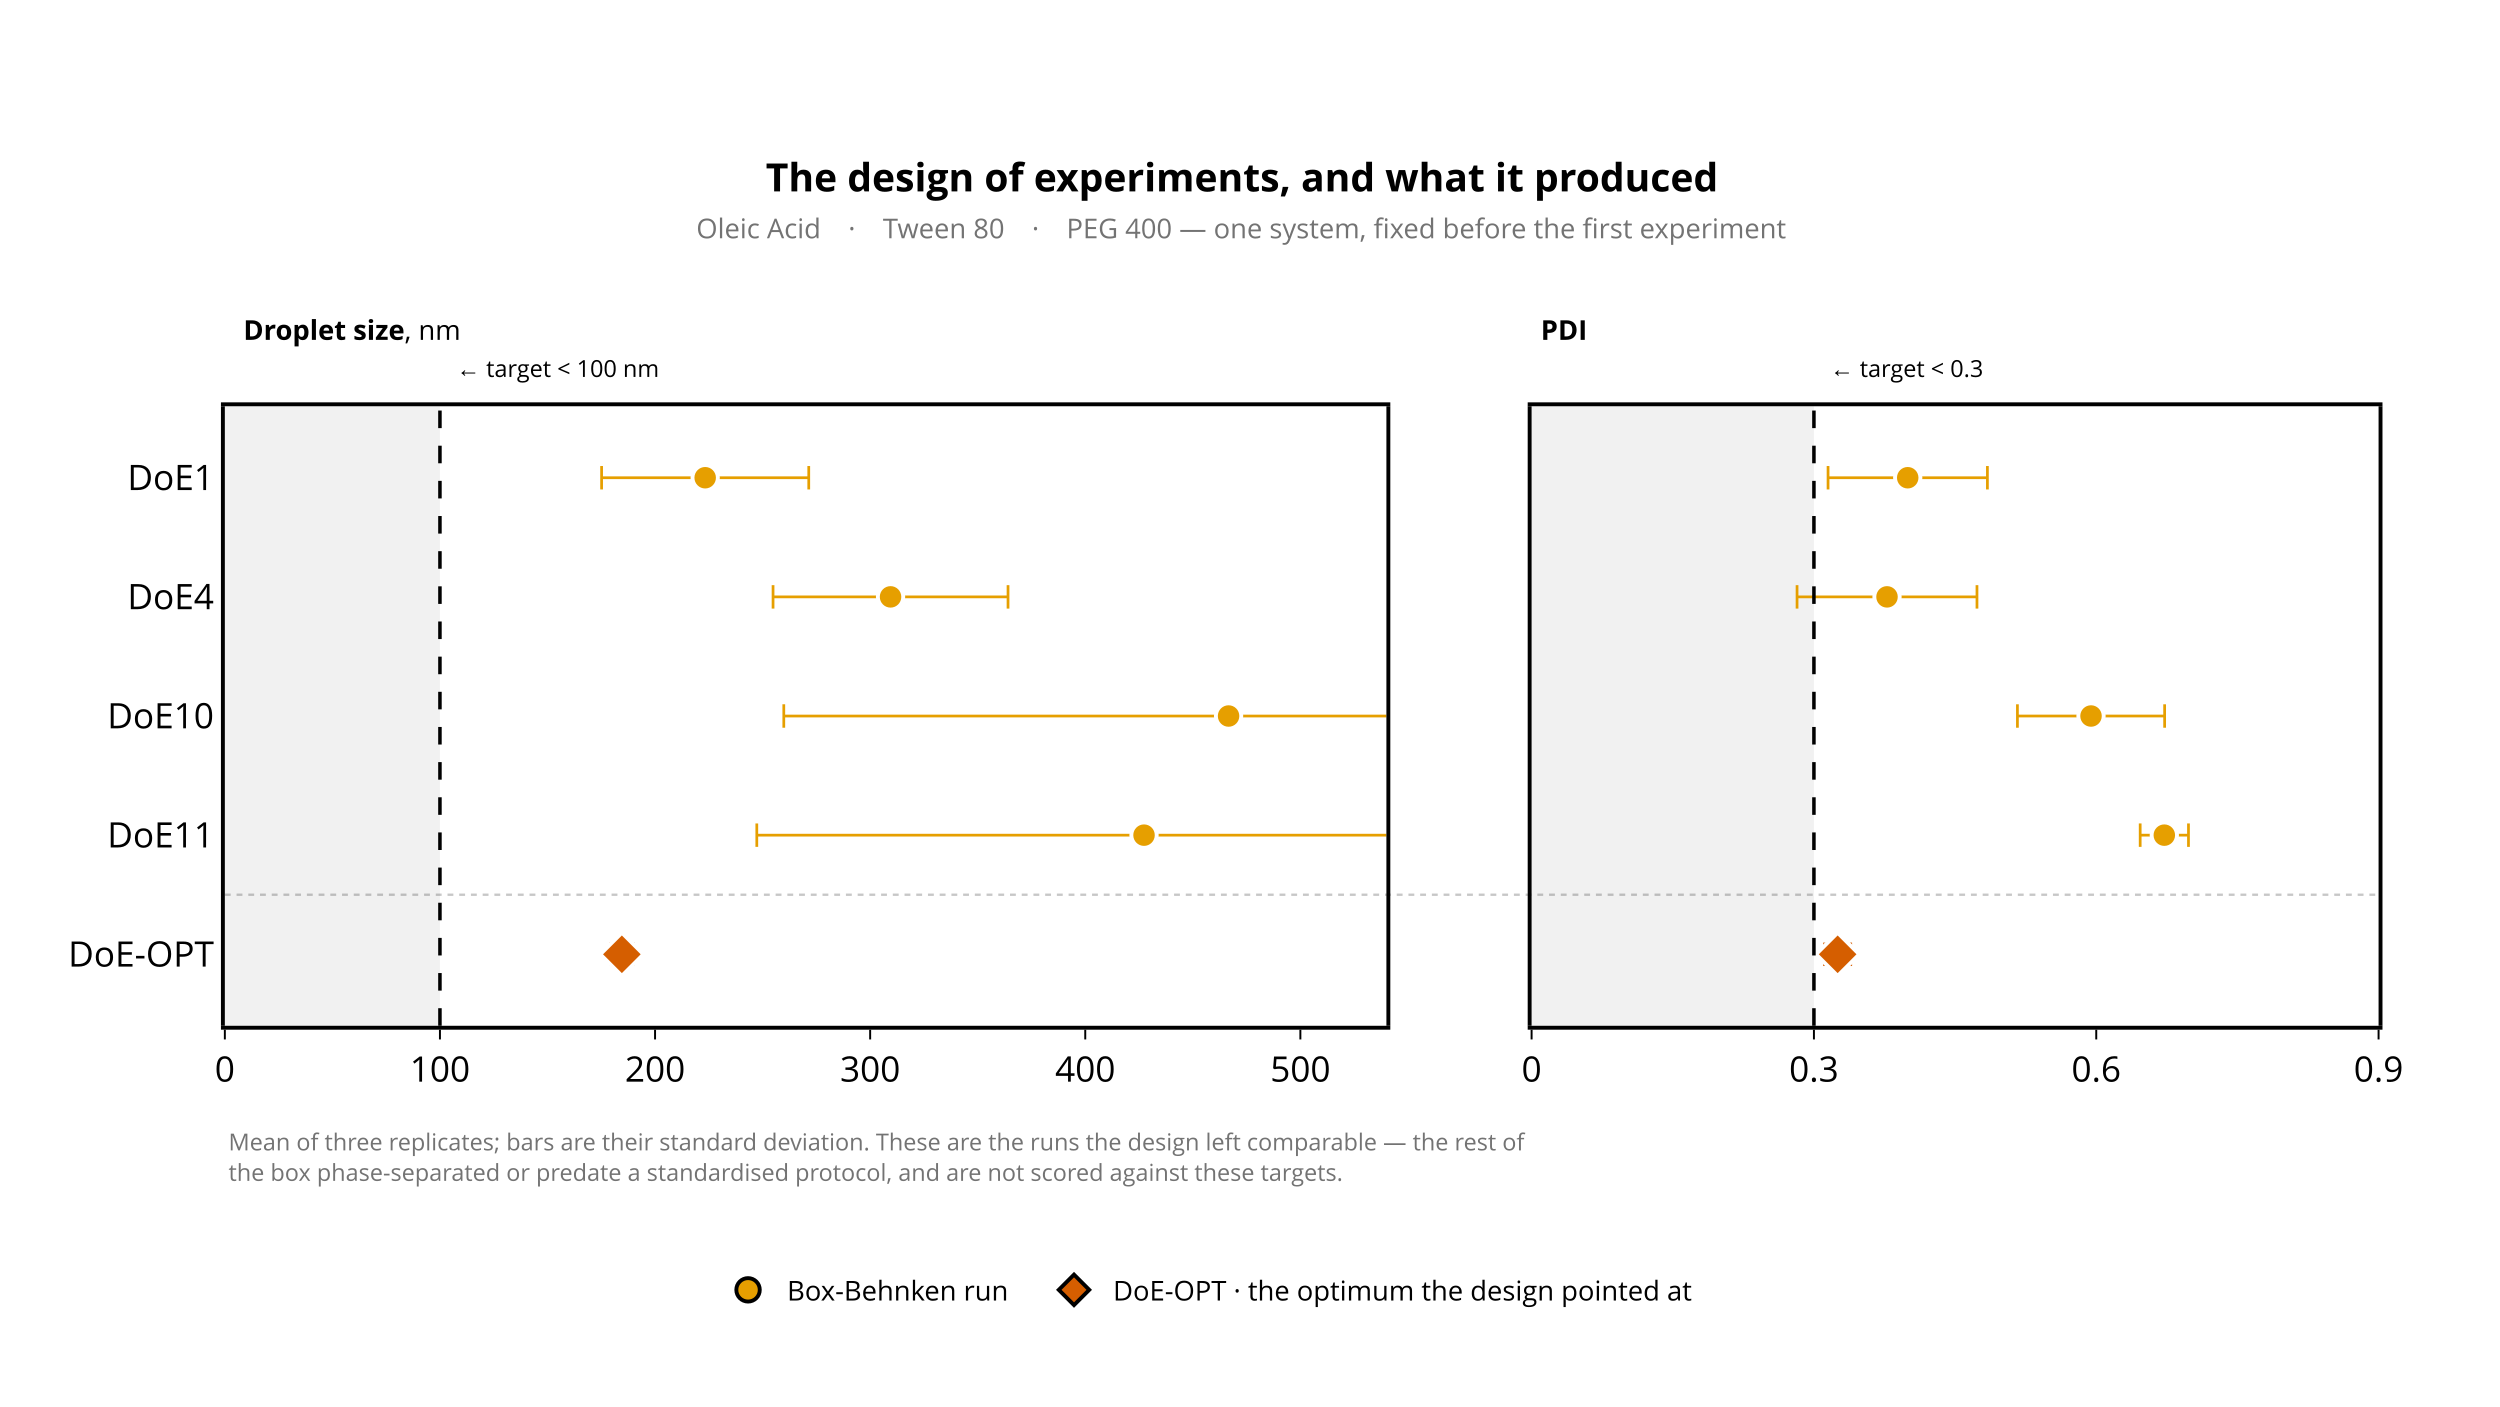
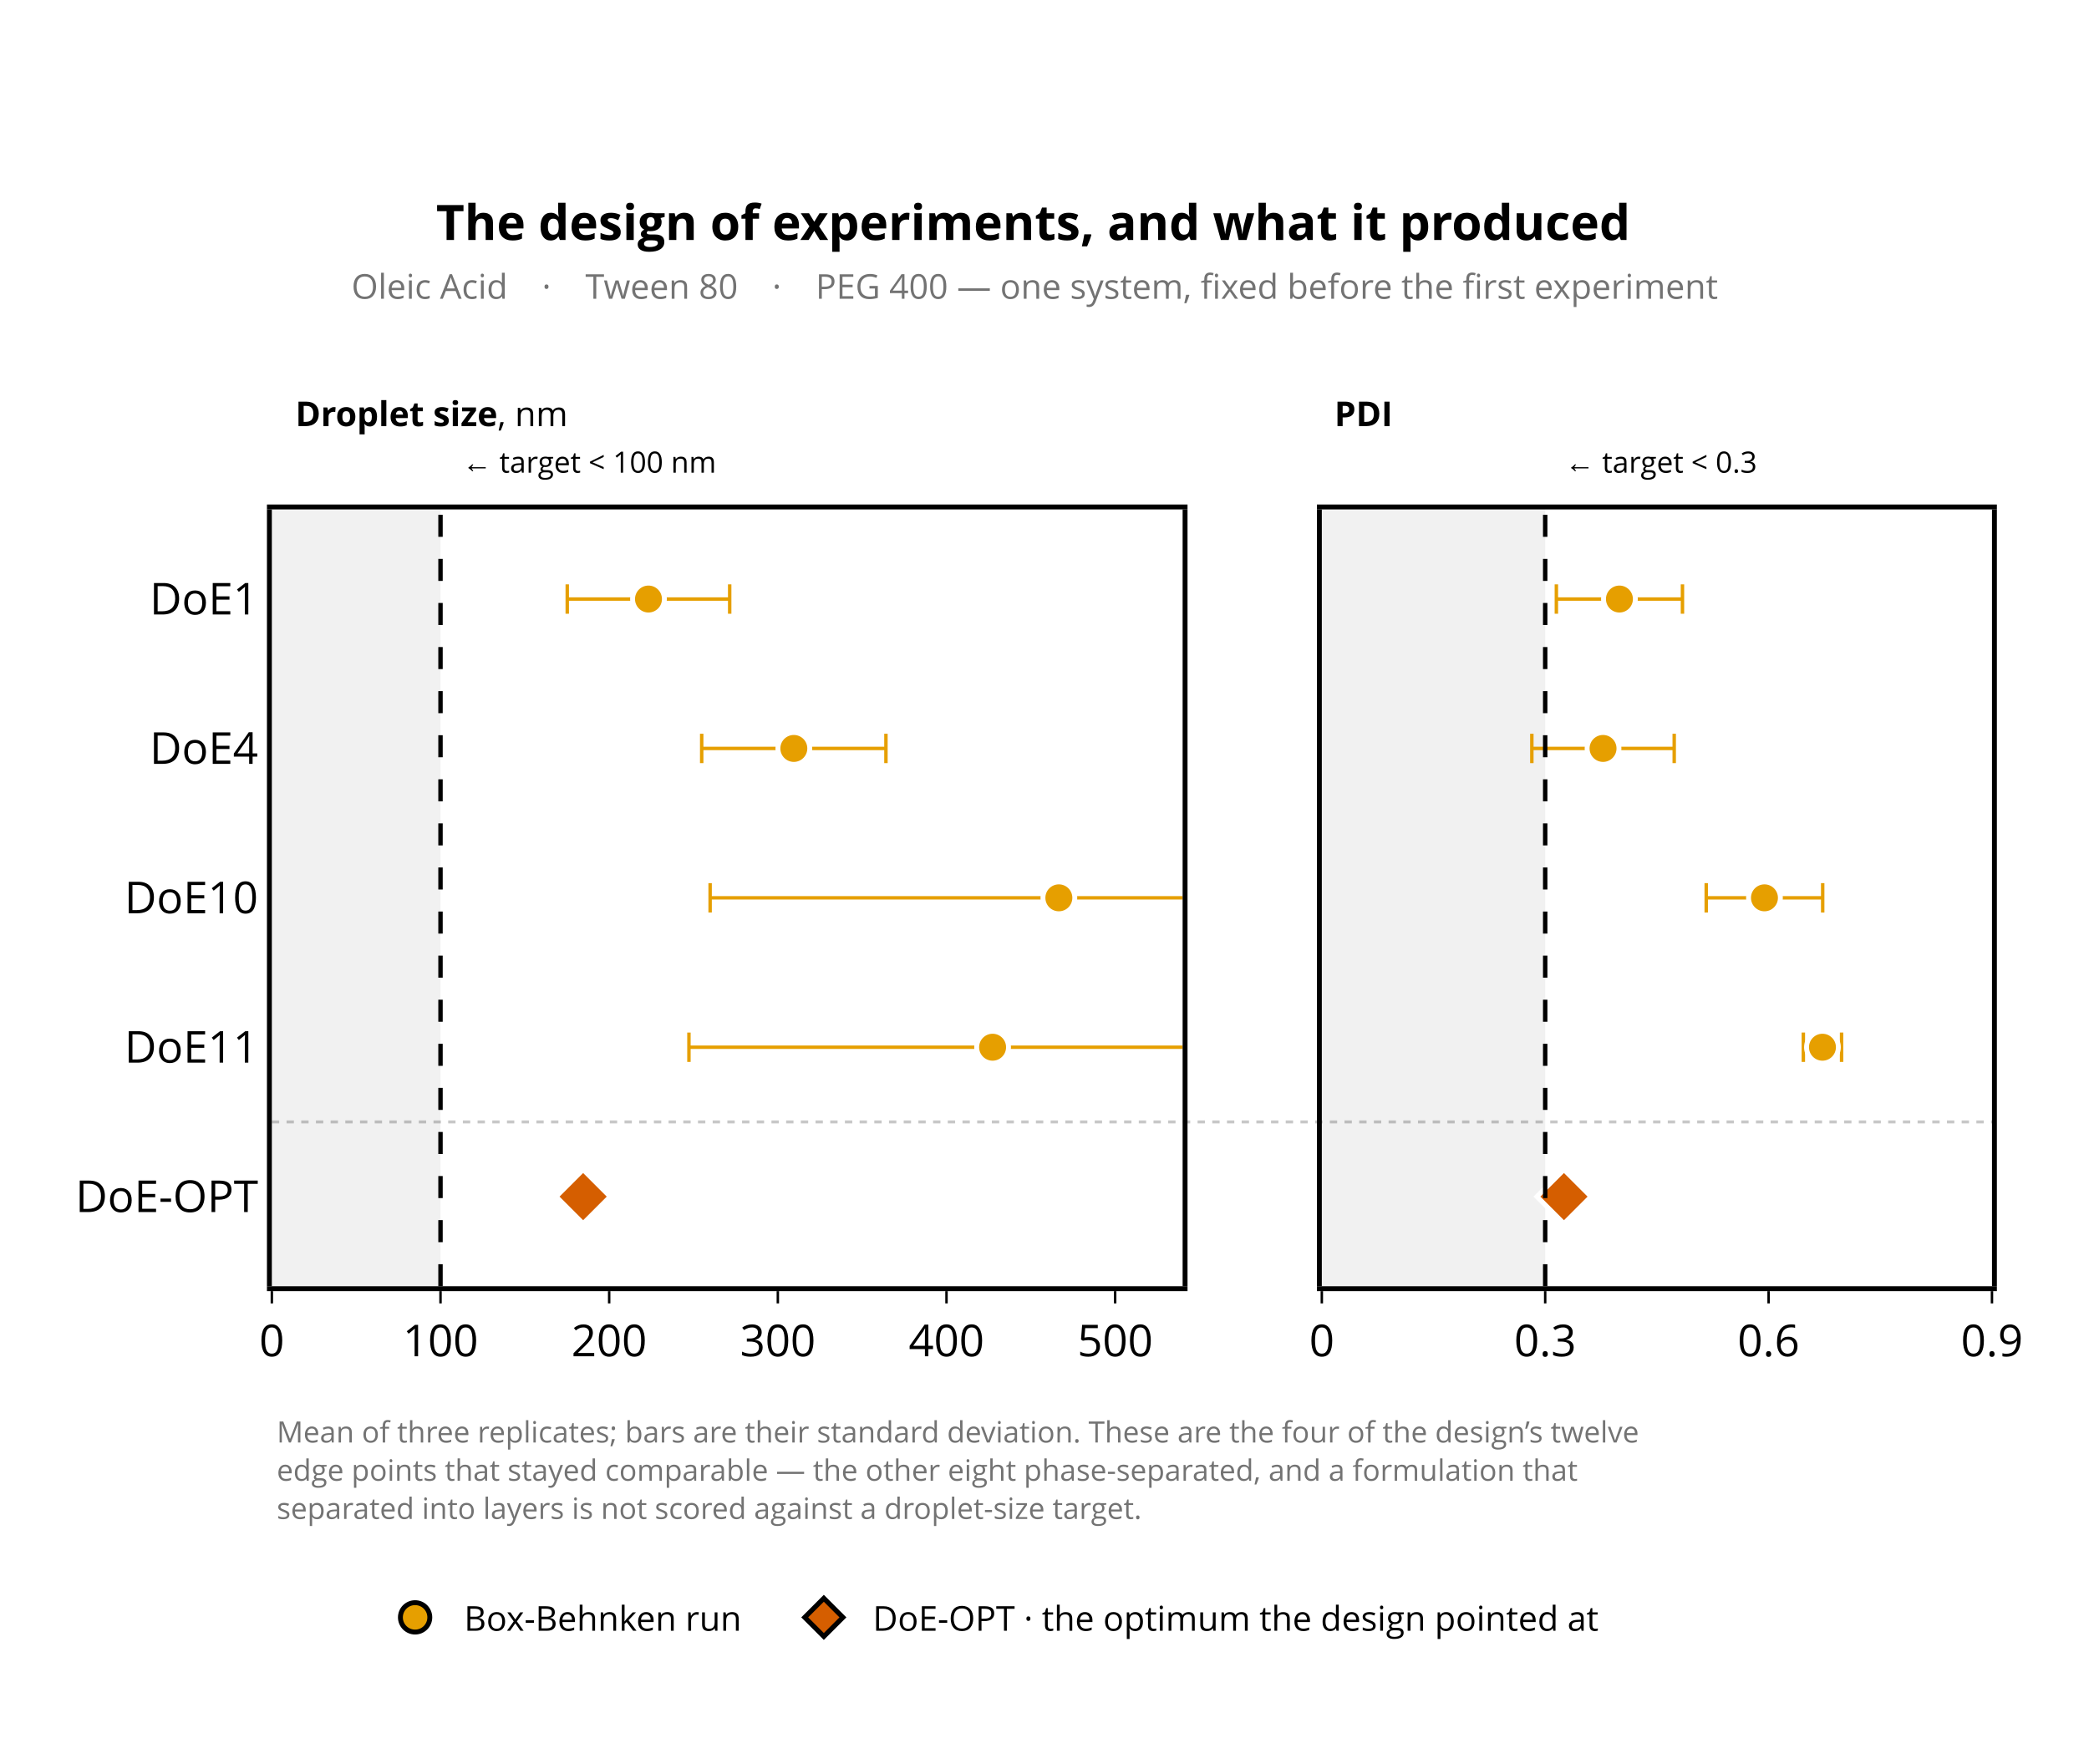
- <svg xmlns="http://www.w3.org/2000/svg" class="main-svg" width="1280" height="720" style="" viewBox="0 0 1280 720">
-   <rect x="0" y="0" width="1280" height="720" style="fill: rgb(255, 255, 255); fill-opacity: 1;" />
-   <defs id="defs-70c7d0">
+ <svg xmlns="http://www.w3.org/2000/svg" class="main-svg" width="853" height="720" style="" viewBox="0 0 853 720">
+   <rect x="0" y="0" width="853" height="720" style="fill: rgb(255, 255, 255); fill-opacity: 1;" />
+   <defs id="defs-b12cb1">
    <g class="clips">
-       <clipPath id="clip70c7d0xyplot" class="plotclip">
-         <rect width="594.72" height="317.2" />
-       </clipPath>
-       <clipPath id="clip70c7d0x2y2plot" class="plotclip">
-         <rect width="433.65" height="317.2" />
-       </clipPath>
-       <clipPath class="axesclip" id="clip70c7d0x">
-         <rect x="115.12" y="0" width="594.72" height="720" />
-       </clipPath>
-       <clipPath class="axesclip" id="clip70c7d0y">
-         <rect x="0" y="208" width="1280" height="317.2" />
-       </clipPath>
-       <clipPath class="axesclip" id="clip70c7d0xy">
-         <rect x="115.12" y="208" width="594.72" height="317.2" />
-       </clipPath>
-       <clipPath class="axesclip" id="clip70c7d0y2">
-         <rect x="0" y="208" width="1280" height="317.2" />
-       </clipPath>
-       <clipPath class="axesclip" id="clip70c7d0xy2">
-         <rect x="115.12" y="208" width="594.72" height="317.2" />
-       </clipPath>
-       <clipPath class="axesclip" id="clip70c7d0x2">
-         <rect x="784.18" y="0" width="433.65" height="720" />
-       </clipPath>
-       <clipPath class="axesclip" id="clip70c7d0x2y">
-         <rect x="784.18" y="208" width="433.65" height="317.2" />
-       </clipPath>
-       <clipPath class="axesclip" id="clip70c7d0x2y2">
-         <rect x="784.18" y="208" width="433.65" height="317.2" />
+       <clipPath id="clipb12cb1xyplot" class="plotclip">
+         <rect width="371.896" height="317.2" />
+       </clipPath>
+       <clipPath id="clipb12cb1x2y2plot" class="plotclip">
+         <rect width="273.644" height="317.2" />
+       </clipPath>
+       <clipPath class="axesclip" id="clipb12cb1x">
+         <rect x="111.004" y="0" width="371.896" height="720" />
+       </clipPath>
+       <clipPath class="axesclip" id="clipb12cb1y">
+         <rect x="0" y="208" width="853" height="317.2" />
+       </clipPath>
+       <clipPath class="axesclip" id="clipb12cb1xy">
+         <rect x="111.004" y="208" width="371.896" height="317.2" />
+       </clipPath>
+       <clipPath class="axesclip" id="clipb12cb1y2">
+         <rect x="0" y="208" width="853" height="317.2" />
+       </clipPath>
+       <clipPath class="axesclip" id="clipb12cb1xy2">
+         <rect x="111.004" y="208" width="371.896" height="317.2" />
+       </clipPath>
+       <clipPath class="axesclip" id="clipb12cb1x2">
+         <rect x="539.74" y="0" width="273.644" height="720" />
+       </clipPath>
+       <clipPath class="axesclip" id="clipb12cb1x2y">
+         <rect x="539.74" y="208" width="273.644" height="317.2" />
+       </clipPath>
+       <clipPath class="axesclip" id="clipb12cb1x2y2">
+         <rect x="539.74" y="208" width="273.644" height="317.2" />
      </clipPath>
    </g>
    <g class="gradients" />
    <g class="patterns" />
  </defs>
  <g class="bglayer" />
  <g class="layer-below">
    <g class="imagelayer" />
    <g class="shapelayer">
-       <g class="shape-group" data-index="0" clip-path="url(#clip70c7d0x)">
-         <path data-index="0" fill-rule="evenodd" d="M115.12,525.2H225.25V208H115.12Z" style="opacity: 1; stroke: rgb(0, 0, 0); stroke-opacity: 0; fill: rgb(0, 0, 0); fill-opacity: 0.055; stroke-width: 0px;" />
-       </g>
-       <g class="shape-group" data-index="2" clip-path="url(#clip70c7d0x2)">
-         <path data-index="2" fill-rule="evenodd" d="M784.18,525.2H928.73V208H784.18Z" style="opacity: 1; stroke: rgb(0, 0, 0); stroke-opacity: 0; fill: rgb(0, 0, 0); fill-opacity: 0.055; stroke-width: 0px;" />
+       <g class="shape-group" data-index="0" clip-path="url(#clipb12cb1x)">
+         <path data-index="0" fill-rule="evenodd" d="M111.004,525.2H179.874V208H111.004Z" style="opacity: 1; stroke: rgb(0, 0, 0); stroke-opacity: 0; fill: rgb(0, 0, 0); fill-opacity: 0.055; stroke-width: 0px;" />
+       </g>
+       <g class="shape-group" data-index="2" clip-path="url(#clipb12cb1x2)">
+         <path data-index="2" fill-rule="evenodd" d="M539.74,525.2H630.95V208H539.74Z" style="opacity: 1; stroke: rgb(0, 0, 0); stroke-opacity: 0; fill: rgb(0, 0, 0); fill-opacity: 0.055; stroke-width: 0px;" />
      </g>
    </g>
  </g>
  <g class="cartesianlayer">
    <g class="subplot xy">
      <g class="layer-subplot">
        <g class="shapelayer" />
        <g class="imagelayer" />
      </g>
      <g class="minor-gridlayer">
        <g class="x" />
        <g class="y" />
      </g>
      <g class="gridlayer">
        <g class="x" />
        <g class="y" />
      </g>
      <g class="zerolinelayer" />
      <g class="layer-between">
        <g class="shapelayer" />
        <g class="imagelayer" />
      </g>
      <path class="xlines-below" />
      <path class="ylines-below" />
      <g class="overlines-below" />
      <g class="xaxislayer-below" />
      <g class="yaxislayer-below" />
      <g class="overaxes-below" />
      <g class="overplot">
-         <g class="xy" transform="translate(115.12,208)" clip-path="url(#clip70c7d0xyplot)">
+         <g class="xy" transform="translate(111.004,208)" clip-path="url(#clipb12cb1xyplot)">
          <g class="scatterlayer mlayer">
-             <g class="trace scatter tracebdc8b7" style="stroke-miterlimit: 2; opacity: 1;">
+             <g class="trace scatter trace53d384" style="stroke-miterlimit: 2; opacity: 1;">
              <g class="fills" />
              <g class="errorbars">
                <g class="errorbar" style="opacity: 1;">
-                   <path class="xerror" d="M298.96,30.6v12m0,-6H192.9m0,-6v12" style="vector-effect: none; stroke-width: 1.4px; stroke: rgb(230, 159, 0); stroke-opacity: 1;" />
-                 </g>
-                 <g class="errorbar" style="opacity: 1;">
-                   <path class="xerror" d="M400.99,91.6v12m0,-6H280.68m0,-6v12" style="vector-effect: none; stroke-width: 1.4px; stroke: rgb(230, 159, 0); stroke-opacity: 1;" />
-                 </g>
-                 <g class="errorbar" style="opacity: 1;">
-                   <path class="xerror" d="M741.63,152.6v12m0,-6H286.18m0,-6v12" style="vector-effect: none; stroke-width: 1.4px; stroke: rgb(230, 159, 0); stroke-opacity: 1;" />
-                 </g>
-                 <g class="errorbar" style="opacity: 1;">
-                   <path class="xerror" d="M668.89,213.6v12m0,-6H272.36m0,-6v12" style="vector-effect: none; stroke-width: 1.4px; stroke: rgb(230, 159, 0); stroke-opacity: 1;" />
+                   <path class="xerror" d="M186.95,30.6v12m0,-6H120.62m0,-6v12" style="vector-effect: none; stroke-width: 1.4px; stroke: rgb(230, 159, 0); stroke-opacity: 1;" />
+                 </g>
+                 <g class="errorbar" style="opacity: 1;">
+                   <path class="xerror" d="M250.75,91.6v12m0,-6H175.52m0,-6v12" style="vector-effect: none; stroke-width: 1.4px; stroke: rgb(230, 159, 0); stroke-opacity: 1;" />
+                 </g>
+                 <g class="errorbar" style="opacity: 1;">
+                   <path class="xerror" d="M463.77,152.6v12m0,-6H178.96m0,-6v12" style="vector-effect: none; stroke-width: 1.4px; stroke: rgb(230, 159, 0); stroke-opacity: 1;" />
+                 </g>
+                 <g class="errorbar" style="opacity: 1;">
+                   <path class="xerror" d="M418.28,213.6v12m0,-6H170.31m0,-6v12" style="vector-effect: none; stroke-width: 1.4px; stroke: rgb(230, 159, 0); stroke-opacity: 1;" />
                </g>
              </g>
              <g class="lines" />
              <g class="points">
-                 <path class="point" transform="translate(245.93,36.6)" d="M6.5,0A6.5,6.5 0 1,1 0,-6.5A6.5,6.5 0 0,1 6.5,0Z" style="opacity: 1; stroke-width: 2px; fill: rgb(230, 159, 0); fill-opacity: 1; stroke: rgb(255, 255, 255); stroke-opacity: 1;" />
-                 <path class="point" transform="translate(340.84,97.6)" d="M6.5,0A6.5,6.5 0 1,1 0,-6.5A6.5,6.5 0 0,1 6.5,0Z" style="opacity: 1; stroke-width: 2px; fill: rgb(230, 159, 0); fill-opacity: 1; stroke: rgb(255, 255, 255); stroke-opacity: 1;" />
-                 <path class="point" transform="translate(513.91,158.6)" d="M6.5,0A6.5,6.5 0 1,1 0,-6.5A6.5,6.5 0 0,1 6.5,0Z" style="opacity: 1; stroke-width: 2px; fill: rgb(230, 159, 0); fill-opacity: 1; stroke: rgb(255, 255, 255); stroke-opacity: 1;" />
-                 <path class="point" transform="translate(470.62,219.6)" d="M6.5,0A6.5,6.5 0 1,1 0,-6.5A6.5,6.5 0 0,1 6.5,0Z" style="opacity: 1; stroke-width: 2px; fill: rgb(230, 159, 0); fill-opacity: 1; stroke: rgb(255, 255, 255); stroke-opacity: 1;" />
-               </g>
-               <g class="text" />
-             </g>
-             <g class="trace scatter traceb7c982" style="stroke-miterlimit: 2; opacity: 1;">
+                 <path class="point" transform="translate(153.79,36.6)" d="M6.5,0A6.5,6.5 0 1,1 0,-6.5A6.5,6.5 0 0,1 6.5,0Z" style="opacity: 1; stroke-width: 2px; fill: rgb(230, 159, 0); fill-opacity: 1; stroke: rgb(255, 255, 255); stroke-opacity: 1;" />
+                 <path class="point" transform="translate(213.14,97.6)" d="M6.5,0A6.5,6.5 0 1,1 0,-6.5A6.5,6.5 0 0,1 6.5,0Z" style="opacity: 1; stroke-width: 2px; fill: rgb(230, 159, 0); fill-opacity: 1; stroke: rgb(255, 255, 255); stroke-opacity: 1;" />
+                 <path class="point" transform="translate(321.36,158.6)" d="M6.5,0A6.5,6.5 0 1,1 0,-6.5A6.5,6.5 0 0,1 6.5,0Z" style="opacity: 1; stroke-width: 2px; fill: rgb(230, 159, 0); fill-opacity: 1; stroke: rgb(255, 255, 255); stroke-opacity: 1;" />
+                 <path class="point" transform="translate(294.3,219.6)" d="M6.5,0A6.5,6.5 0 1,1 0,-6.5A6.5,6.5 0 0,1 6.5,0Z" style="opacity: 1; stroke-width: 2px; fill: rgb(230, 159, 0); fill-opacity: 1; stroke: rgb(255, 255, 255); stroke-opacity: 1;" />
+               </g>
+               <g class="text" />
+             </g>
+             <g class="trace scatter tracee04360" style="stroke-miterlimit: 2; opacity: 1;">
              <g class="fills" />
              <g class="errorbars">
                <g class="errorbar" style="opacity: 1;">
-                   <path class="xerror" d="M209.01,274.6v12m0,-6H197.52m0,-6v12" style="vector-effect: none; stroke-width: 1.4px; stroke: rgb(213, 94, 0); stroke-opacity: 1;" />
+                   <path class="xerror" d="M130.7,274.6v12m0,-6H123.52m0,-6v12" style="vector-effect: none; stroke-width: 1.4px; stroke: rgb(213, 94, 0); stroke-opacity: 1;" />
                </g>
              </g>
              <g class="lines" />
              <g class="points">
-                 <path class="point" transform="translate(203.27,280.6)" d="M11.05,0L0,11.05L-11.05,0L0,-11.05Z" style="opacity: 1; stroke-width: 2px; fill: rgb(213, 94, 0); fill-opacity: 1; stroke: rgb(255, 255, 255); stroke-opacity: 1;" />
-               </g>
-               <g class="text" />
-             </g>
-             <g class="trace scatter trace2347a2" style="stroke-miterlimit: 2; opacity: 1;">
+                 <path class="point" transform="translate(127.11,280.6)" d="M11.05,0L0,11.05L-11.05,0L0,-11.05Z" style="opacity: 1; stroke-width: 2px; fill: rgb(213, 94, 0); fill-opacity: 1; stroke: rgb(255, 255, 255); stroke-opacity: 1;" />
+               </g>
+               <g class="text" />
+             </g>
+             <g class="trace scatter trace65173b" style="stroke-miterlimit: 2; opacity: 1;">
              <g class="fills" />
              <g class="errorbars" />
              <g class="lines" />
              <g class="points" />
              <g class="text" />
            </g>
-             <g class="trace scatter tracec75475" style="stroke-miterlimit: 2; opacity: 1;">
+             <g class="trace scatter traceba1c0c" style="stroke-miterlimit: 2; opacity: 1;">
              <g class="fills" />
              <g class="errorbars" />
              <g class="lines" />
              <g class="points" />
              <g class="text" />
            </g>
          </g>
        </g>
      </g>
      <g class="zerolinelayer-above" />
-       <path class="xlines-above crisp" d="M113.12,526.2H711.84M113.12,207H711.84" style="fill: none; stroke-width: 2px; stroke: rgb(0, 0, 0); stroke-opacity: 1;" />
-       <path class="ylines-above crisp" d="M114.12,208V525.2M710.84,208V525.2" style="fill: none; stroke-width: 2px; stroke: rgb(0, 0, 0); stroke-opacity: 1;" />
+       <path class="xlines-above crisp" d="M109.004,526.2H484.9M109.004,207H484.9" style="fill: none; stroke-width: 2px; stroke: rgb(0, 0, 0); stroke-opacity: 1;" />
+       <path class="ylines-above crisp" d="M110.004,208V525.2M483.9,208V525.2" style="fill: none; stroke-width: 2px; stroke: rgb(0, 0, 0); stroke-opacity: 1;" />
      <g class="overlines-above" />
      <g class="xaxislayer-above">
-         <path class="xtick ticks crisp" d="M0,527.2v5" transform="translate(115.12,0)" style="stroke: rgb(0, 0, 0); stroke-opacity: 1; stroke-width: 1px;" />
-         <path class="xtick ticks crisp" d="M0,527.2v5" transform="translate(225.25,0)" style="stroke: rgb(0, 0, 0); stroke-opacity: 1; stroke-width: 1px;" />
-         <path class="xtick ticks crisp" d="M0,527.2v5" transform="translate(335.39,0)" style="stroke: rgb(0, 0, 0); stroke-opacity: 1; stroke-width: 1px;" />
-         <path class="xtick ticks crisp" d="M0,527.2v5" transform="translate(445.52,0)" style="stroke: rgb(0, 0, 0); stroke-opacity: 1; stroke-width: 1px;" />
-         <path class="xtick ticks crisp" d="M0,527.2v5" transform="translate(555.65,0)" style="stroke: rgb(0, 0, 0); stroke-opacity: 1; stroke-width: 1px;" />
-         <path class="xtick ticks crisp" d="M0,527.2v5" transform="translate(665.79,0)" style="stroke: rgb(0, 0, 0); stroke-opacity: 1; stroke-width: 1px;" />
-         <g class="xtick">
-           <text text-anchor="middle" x="0" y="553.8" transform="translate(115.12,0)" style="font-family: 'Open Sans', verdana, arial, sans-serif; font-size: 18px; fill: rgb(0, 0, 0); fill-opacity: 1; white-space: pre;">0</text>
-         </g>
-         <g class="xtick">
-           <text text-anchor="middle" x="0" y="553.8" style="font-family: 'Open Sans', verdana, arial, sans-serif; font-size: 18px; fill: rgb(0, 0, 0); fill-opacity: 1; white-space: pre;" transform="translate(225.25,0)">100</text>
-         </g>
-         <g class="xtick">
-           <text text-anchor="middle" x="0" y="553.8" style="font-family: 'Open Sans', verdana, arial, sans-serif; font-size: 18px; fill: rgb(0, 0, 0); fill-opacity: 1; white-space: pre;" transform="translate(335.39,0)">200</text>
-         </g>
-         <g class="xtick">
-           <text text-anchor="middle" x="0" y="553.8" style="font-family: 'Open Sans', verdana, arial, sans-serif; font-size: 18px; fill: rgb(0, 0, 0); fill-opacity: 1; white-space: pre;" transform="translate(445.52,0)">300</text>
-         </g>
-         <g class="xtick">
-           <text text-anchor="middle" x="0" y="553.8" style="font-family: 'Open Sans', verdana, arial, sans-serif; font-size: 18px; fill: rgb(0, 0, 0); fill-opacity: 1; white-space: pre;" transform="translate(555.65,0)">400</text>
-         </g>
-         <g class="xtick">
-           <text text-anchor="middle" x="0" y="553.8" style="font-family: 'Open Sans', verdana, arial, sans-serif; font-size: 18px; fill: rgb(0, 0, 0); fill-opacity: 1; white-space: pre;" transform="translate(665.79,0)">500</text>
+         <path class="xtick ticks crisp" d="M0,527.2v5" transform="translate(111.004,0)" style="stroke: rgb(0, 0, 0); stroke-opacity: 1; stroke-width: 1px;" />
+         <path class="xtick ticks crisp" d="M0,527.2v5" transform="translate(179.874,0)" style="stroke: rgb(0, 0, 0); stroke-opacity: 1; stroke-width: 1px;" />
+         <path class="xtick ticks crisp" d="M0,527.2v5" transform="translate(248.744,0)" style="stroke: rgb(0, 0, 0); stroke-opacity: 1; stroke-width: 1px;" />
+         <path class="xtick ticks crisp" d="M0,527.2v5" transform="translate(317.614,0)" style="stroke: rgb(0, 0, 0); stroke-opacity: 1; stroke-width: 1px;" />
+         <path class="xtick ticks crisp" d="M0,527.2v5" transform="translate(386.484,0)" style="stroke: rgb(0, 0, 0); stroke-opacity: 1; stroke-width: 1px;" />
+         <path class="xtick ticks crisp" d="M0,527.2v5" transform="translate(455.354,0)" style="stroke: rgb(0, 0, 0); stroke-opacity: 1; stroke-width: 1px;" />
+         <g class="xtick">
+           <text text-anchor="middle" x="0" y="553.8" transform="translate(111.004,0)" style="font-family: 'Open Sans', verdana, arial, sans-serif; font-size: 18px; fill: rgb(0, 0, 0); fill-opacity: 1; white-space: pre;">0</text>
+         </g>
+         <g class="xtick">
+           <text text-anchor="middle" x="0" y="553.8" style="font-family: 'Open Sans', verdana, arial, sans-serif; font-size: 18px; fill: rgb(0, 0, 0); fill-opacity: 1; white-space: pre;" transform="translate(179.874,0)">100</text>
+         </g>
+         <g class="xtick">
+           <text text-anchor="middle" x="0" y="553.8" style="font-family: 'Open Sans', verdana, arial, sans-serif; font-size: 18px; fill: rgb(0, 0, 0); fill-opacity: 1; white-space: pre;" transform="translate(248.744,0)">200</text>
+         </g>
+         <g class="xtick">
+           <text text-anchor="middle" x="0" y="553.8" style="font-family: 'Open Sans', verdana, arial, sans-serif; font-size: 18px; fill: rgb(0, 0, 0); fill-opacity: 1; white-space: pre;" transform="translate(317.614,0)">300</text>
+         </g>
+         <g class="xtick">
+           <text text-anchor="middle" x="0" y="553.8" style="font-family: 'Open Sans', verdana, arial, sans-serif; font-size: 18px; fill: rgb(0, 0, 0); fill-opacity: 1; white-space: pre;" transform="translate(386.484,0)">400</text>
+         </g>
+         <g class="xtick">
+           <text text-anchor="middle" x="0" y="553.8" style="font-family: 'Open Sans', verdana, arial, sans-serif; font-size: 18px; fill: rgb(0, 0, 0); fill-opacity: 1; white-space: pre;" transform="translate(455.354,0)">500</text>
        </g>
      </g>
      <g class="yaxislayer-above">
        <g class="ytick">
-           <text text-anchor="end" x="109.52" y="6.3" transform="translate(0,244.6)" style="font-family: 'Open Sans', verdana, arial, sans-serif; font-size: 18px; fill: rgb(0, 0, 0); fill-opacity: 1; white-space: pre;">DoE1</text>
+           <text text-anchor="end" x="105.404" y="6.3" transform="translate(0,244.6)" style="font-family: 'Open Sans', verdana, arial, sans-serif; font-size: 18px; fill: rgb(0, 0, 0); fill-opacity: 1; white-space: pre;">DoE1</text>
        </g>
        <g class="ytick">
-           <text text-anchor="end" x="109.52" y="6.3" style="font-family: 'Open Sans', verdana, arial, sans-serif; font-size: 18px; fill: rgb(0, 0, 0); fill-opacity: 1; white-space: pre;" transform="translate(0,305.6)">DoE4</text>
+           <text text-anchor="end" x="105.404" y="6.3" style="font-family: 'Open Sans', verdana, arial, sans-serif; font-size: 18px; fill: rgb(0, 0, 0); fill-opacity: 1; white-space: pre;" transform="translate(0,305.6)">DoE4</text>
        </g>
        <g class="ytick">
-           <text text-anchor="end" x="109.52" y="6.3" style="font-family: 'Open Sans', verdana, arial, sans-serif; font-size: 18px; fill: rgb(0, 0, 0); fill-opacity: 1; white-space: pre;" transform="translate(0,366.6)">DoE10</text>
+           <text text-anchor="end" x="105.404" y="6.3" style="font-family: 'Open Sans', verdana, arial, sans-serif; font-size: 18px; fill: rgb(0, 0, 0); fill-opacity: 1; white-space: pre;" transform="translate(0,366.6)">DoE10</text>
        </g>
        <g class="ytick">
-           <text text-anchor="end" x="109.52" y="6.3" style="font-family: 'Open Sans', verdana, arial, sans-serif; font-size: 18px; fill: rgb(0, 0, 0); fill-opacity: 1; white-space: pre;" transform="translate(0,427.6)">DoE11</text>
+           <text text-anchor="end" x="105.404" y="6.3" style="font-family: 'Open Sans', verdana, arial, sans-serif; font-size: 18px; fill: rgb(0, 0, 0); fill-opacity: 1; white-space: pre;" transform="translate(0,427.6)">DoE11</text>
        </g>
        <g class="ytick">
-           <text text-anchor="end" x="109.52" y="6.3" style="font-family: 'Open Sans', verdana, arial, sans-serif; font-size: 18px; fill: rgb(0, 0, 0); fill-opacity: 1; white-space: pre;" transform="translate(0,488.6)">DoE-OPT</text>
+           <text text-anchor="end" x="105.404" y="6.3" style="font-family: 'Open Sans', verdana, arial, sans-serif; font-size: 18px; fill: rgb(0, 0, 0); fill-opacity: 1; white-space: pre;" transform="translate(0,488.6)">DoE-OPT</text>
        </g>
      </g>
      <g class="overaxes-above" />
    </g>
    <g class="subplot x2y2">
      <g class="layer-subplot">
        <g class="shapelayer" />
        <g class="imagelayer" />
      </g>
      <g class="minor-gridlayer">
        <g class="x2" />
        <g class="y2" />
      </g>
      <g class="gridlayer">
        <g class="x2" />
        <g class="y2" />
      </g>
      <g class="zerolinelayer" />
      <g class="layer-between">
        <g class="shapelayer" />
        <g class="imagelayer" />
      </g>
      <path class="xlines-below" />
      <path class="ylines-below" />
      <g class="overlines-below" />
      <g class="xaxislayer-below" />
      <g class="yaxislayer-below" />
      <g class="overaxes-below" />
      <g class="overplot">
-         <g class="x2y2" transform="translate(784.18,208)" clip-path="url(#clip70c7d0x2y2plot)">
+         <g class="x2y2" transform="translate(539.74,208)" clip-path="url(#clipb12cb1x2y2plot)">
          <g class="scatterlayer mlayer">
-             <g class="trace scatter traceb7f195" style="stroke-miterlimit: 2; opacity: 1;">
+             <g class="trace scatter trace7c75a6" style="stroke-miterlimit: 2; opacity: 1;">
              <g class="fills" />
              <g class="errorbars">
                <g class="errorbar" style="opacity: 1;">
-                   <path class="xerror" d="M233.37,30.6v12m0,-6H151.78m0,-6v12" style="vector-effect: none; stroke-width: 1.4px; stroke: rgb(230, 159, 0); stroke-opacity: 1;" />
-                 </g>
-                 <g class="errorbar" style="opacity: 1;">
-                   <path class="xerror" d="M228.03,91.6v12m0,-6H135.91m0,-6v12" style="vector-effect: none; stroke-width: 1.4px; stroke: rgb(230, 159, 0); stroke-opacity: 1;" />
-                 </g>
-                 <g class="errorbar" style="opacity: 1;">
-                   <path class="xerror" d="M324.11,152.6v12m0,-6H248.74m0,-6v12" style="vector-effect: none; stroke-width: 1.4px; stroke: rgb(230, 159, 0); stroke-opacity: 1;" />
-                 </g>
-                 <g class="errorbar" style="opacity: 1;">
-                   <path class="xerror" d="M336.32,213.6v12m0,-6H311.59m0,-6v12" style="vector-effect: none; stroke-width: 1.4px; stroke: rgb(230, 159, 0); stroke-opacity: 1;" />
+                   <path class="xerror" d="M147.26,30.6v12m0,-6H95.77m0,-6v12" style="vector-effect: none; stroke-width: 1.4px; stroke: rgb(230, 159, 0); stroke-opacity: 1;" />
+                 </g>
+                 <g class="errorbar" style="opacity: 1;">
+                   <path class="xerror" d="M143.89,91.6v12m0,-6H85.76m0,-6v12" style="vector-effect: none; stroke-width: 1.4px; stroke: rgb(230, 159, 0); stroke-opacity: 1;" />
+                 </g>
+                 <g class="errorbar" style="opacity: 1;">
+                   <path class="xerror" d="M204.52,152.6v12m0,-6H156.96m0,-6v12" style="vector-effect: none; stroke-width: 1.4px; stroke: rgb(230, 159, 0); stroke-opacity: 1;" />
+                 </g>
+                 <g class="errorbar" style="opacity: 1;">
+                   <path class="xerror" d="M212.23,213.6v12m0,-6H196.62m0,-6v12" style="vector-effect: none; stroke-width: 1.4px; stroke: rgb(230, 159, 0); stroke-opacity: 1;" />
                </g>
              </g>
              <g class="lines" />
              <g class="points">
-                 <path class="point" transform="translate(192.57,36.6)" d="M6.5,0A6.5,6.5 0 1,1 0,-6.5A6.5,6.5 0 0,1 6.5,0Z" style="opacity: 1; stroke-width: 2px; fill: rgb(230, 159, 0); fill-opacity: 1; stroke: rgb(255, 255, 255); stroke-opacity: 1;" />
-                 <path class="point" transform="translate(181.97,97.6)" d="M6.5,0A6.5,6.5 0 1,1 0,-6.5A6.5,6.5 0 0,1 6.5,0Z" style="opacity: 1; stroke-width: 2px; fill: rgb(230, 159, 0); fill-opacity: 1; stroke: rgb(255, 255, 255); stroke-opacity: 1;" />
-                 <path class="point" transform="translate(286.42,158.6)" d="M6.5,0A6.5,6.5 0 1,1 0,-6.5A6.5,6.5 0 0,1 6.5,0Z" style="opacity: 1; stroke-width: 2px; fill: rgb(230, 159, 0); fill-opacity: 1; stroke: rgb(255, 255, 255); stroke-opacity: 1;" />
-                 <path class="point" transform="translate(323.95,219.6)" d="M6.5,0A6.5,6.5 0 1,1 0,-6.5A6.5,6.5 0 0,1 6.5,0Z" style="opacity: 1; stroke-width: 2px; fill: rgb(230, 159, 0); fill-opacity: 1; stroke: rgb(255, 255, 255); stroke-opacity: 1;" />
-               </g>
-               <g class="text" />
-             </g>
-             <g class="trace scatter tracecc823e" style="stroke-miterlimit: 2; opacity: 1;">
+                 <path class="point" transform="translate(121.52,36.6)" d="M6.5,0A6.5,6.5 0 1,1 0,-6.5A6.5,6.5 0 0,1 6.5,0Z" style="opacity: 1; stroke-width: 2px; fill: rgb(230, 159, 0); fill-opacity: 1; stroke: rgb(255, 255, 255); stroke-opacity: 1;" />
+                 <path class="point" transform="translate(114.83,97.6)" d="M6.5,0A6.5,6.5 0 1,1 0,-6.5A6.5,6.5 0 0,1 6.5,0Z" style="opacity: 1; stroke-width: 2px; fill: rgb(230, 159, 0); fill-opacity: 1; stroke: rgb(255, 255, 255); stroke-opacity: 1;" />
+                 <path class="point" transform="translate(180.74,158.6)" d="M6.5,0A6.5,6.5 0 1,1 0,-6.5A6.5,6.5 0 0,1 6.5,0Z" style="opacity: 1; stroke-width: 2px; fill: rgb(230, 159, 0); fill-opacity: 1; stroke: rgb(255, 255, 255); stroke-opacity: 1;" />
+                 <path class="point" transform="translate(204.42,219.6)" d="M6.5,0A6.5,6.5 0 1,1 0,-6.5A6.5,6.5 0 0,1 6.5,0Z" style="opacity: 1; stroke-width: 2px; fill: rgb(230, 159, 0); fill-opacity: 1; stroke: rgb(255, 255, 255); stroke-opacity: 1;" />
+               </g>
+               <g class="text" />
+             </g>
+             <g class="trace scatter trace6fd8bd" style="stroke-miterlimit: 2; opacity: 1;">
              <g class="fills" />
              <g class="errorbars">
                <g class="errorbar" style="opacity: 1;">
-                   <path class="xerror" d="M163.39,274.6v12m0,-6H149.98m0,-6v12" style="vector-effect: none; stroke-width: 1.4px; stroke: rgb(213, 94, 0); stroke-opacity: 1;" />
+                   <path class="xerror" d="M103.1,274.6v12m0,-6H94.64m0,-6v12" style="vector-effect: none; stroke-width: 1.4px; stroke: rgb(213, 94, 0); stroke-opacity: 1;" />
                </g>
              </g>
              <g class="lines" />
              <g class="points">
-                 <path class="point" transform="translate(156.69,280.6)" d="M11.05,0L0,11.05L-11.05,0L0,-11.05Z" style="opacity: 1; stroke-width: 2px; fill: rgb(213, 94, 0); fill-opacity: 1; stroke: rgb(255, 255, 255); stroke-opacity: 1;" />
+                 <path class="point" transform="translate(98.87,280.6)" d="M11.05,0L0,11.05L-11.05,0L0,-11.05Z" style="opacity: 1; stroke-width: 2px; fill: rgb(213, 94, 0); fill-opacity: 1; stroke: rgb(255, 255, 255); stroke-opacity: 1;" />
              </g>
              <g class="text" />
            </g>
          </g>
        </g>
      </g>
      <g class="zerolinelayer-above" />
-       <path class="xlines-above crisp" d="M782.18,526.2H1219.83M782.18,207H1219.83" style="fill: none; stroke-width: 2px; stroke: rgb(0, 0, 0); stroke-opacity: 1;" />
-       <path class="ylines-above crisp" d="M783.18,208V525.2M1218.83,208V525.2" style="fill: none; stroke-width: 2px; stroke: rgb(0, 0, 0); stroke-opacity: 1;" />
+       <path class="xlines-above crisp" d="M537.74,526.2H815.384M537.74,207H815.384" style="fill: none; stroke-width: 2px; stroke: rgb(0, 0, 0); stroke-opacity: 1;" />
+       <path class="ylines-above crisp" d="M538.74,208V525.2M814.384,208V525.2" style="fill: none; stroke-width: 2px; stroke: rgb(0, 0, 0); stroke-opacity: 1;" />
      <g class="overlines-above" />
      <g class="xaxislayer-above">
-         <path class="x2tick ticks crisp" d="M0,527.2v5" transform="translate(784.18,0)" style="stroke: rgb(0, 0, 0); stroke-opacity: 1; stroke-width: 1px;" />
-         <path class="x2tick ticks crisp" d="M0,527.2v5" transform="translate(928.73,0)" style="stroke: rgb(0, 0, 0); stroke-opacity: 1; stroke-width: 1px;" />
-         <path class="x2tick ticks crisp" d="M0,527.2v5" transform="translate(1073.28,0)" style="stroke: rgb(0, 0, 0); stroke-opacity: 1; stroke-width: 1px;" />
-         <path class="x2tick ticks crisp" d="M0,527.2v5" transform="translate(1217.83,0)" style="stroke: rgb(0, 0, 0); stroke-opacity: 1; stroke-width: 1px;" />
+         <path class="x2tick ticks crisp" d="M0,527.2v5" transform="translate(539.74,0)" style="stroke: rgb(0, 0, 0); stroke-opacity: 1; stroke-width: 1px;" />
+         <path class="x2tick ticks crisp" d="M0,527.2v5" transform="translate(630.95,0)" style="stroke: rgb(0, 0, 0); stroke-opacity: 1; stroke-width: 1px;" />
+         <path class="x2tick ticks crisp" d="M0,527.2v5" transform="translate(722.17,0)" style="stroke: rgb(0, 0, 0); stroke-opacity: 1; stroke-width: 1px;" />
+         <path class="x2tick ticks crisp" d="M0,527.2v5" transform="translate(813.38,0)" style="stroke: rgb(0, 0, 0); stroke-opacity: 1; stroke-width: 1px;" />
        <g class="x2tick">
-           <text text-anchor="middle" x="0" y="553.8" transform="translate(784.18,0)" style="font-family: 'Open Sans', verdana, arial, sans-serif; font-size: 18px; fill: rgb(0, 0, 0); fill-opacity: 1; white-space: pre;">0</text>
+           <text text-anchor="middle" x="0" y="553.8" transform="translate(539.74,0)" style="font-family: 'Open Sans', verdana, arial, sans-serif; font-size: 18px; fill: rgb(0, 0, 0); fill-opacity: 1; white-space: pre;">0</text>
        </g>
        <g class="x2tick">
-           <text text-anchor="middle" x="0" y="553.8" style="font-family: 'Open Sans', verdana, arial, sans-serif; font-size: 18px; fill: rgb(0, 0, 0); fill-opacity: 1; white-space: pre;" transform="translate(928.73,0)">0.3</text>
+           <text text-anchor="middle" x="0" y="553.8" style="font-family: 'Open Sans', verdana, arial, sans-serif; font-size: 18px; fill: rgb(0, 0, 0); fill-opacity: 1; white-space: pre;" transform="translate(630.95,0)">0.3</text>
        </g>
        <g class="x2tick">
-           <text text-anchor="middle" x="0" y="553.8" style="font-family: 'Open Sans', verdana, arial, sans-serif; font-size: 18px; fill: rgb(0, 0, 0); fill-opacity: 1; white-space: pre;" transform="translate(1073.28,0)">0.6</text>
+           <text text-anchor="middle" x="0" y="553.8" style="font-family: 'Open Sans', verdana, arial, sans-serif; font-size: 18px; fill: rgb(0, 0, 0); fill-opacity: 1; white-space: pre;" transform="translate(722.17,0)">0.6</text>
        </g>
        <g class="x2tick">
-           <text text-anchor="middle" x="0" y="553.8" style="font-family: 'Open Sans', verdana, arial, sans-serif; font-size: 18px; fill: rgb(0, 0, 0); fill-opacity: 1; white-space: pre;" transform="translate(1217.83,0)">0.9</text>
+           <text text-anchor="middle" x="0" y="553.8" style="font-family: 'Open Sans', verdana, arial, sans-serif; font-size: 18px; fill: rgb(0, 0, 0); fill-opacity: 1; white-space: pre;" transform="translate(813.38,0)">0.9</text>
        </g>
      </g>
      <g class="yaxislayer-above" />
      <g class="overaxes-above" />
    </g>
  </g>
  <g class="polarlayer" />
  <g class="smithlayer" />
  <g class="ternarylayer" />
  <g class="geolayer" />
  <g class="funnelarealayer" />
  <g class="pielayer" />
  <g class="iciclelayer" />
  <g class="treemaplayer" />
  <g class="sunburstlayer" />
  <g class="glimages" />
-   <defs id="topdefs-70c7d0">
+   <defs id="topdefs-b12cb1">
    <g class="clips" />
-     <clipPath id="legend70c7d0">
+     <clipPath id="legendb12cb1">
      <rect width="545" height="32" x="0" y="0" />
    </clipPath>
  </defs>
  <g class="layer-above">
    <g class="imagelayer" />
    <g class="shapelayer">
-       <g class="shape-group" data-index="1" clip-path="url(#clip70c7d0x)">
-         <path data-index="1" fill-rule="evenodd" d="M225.25,525.2L225.25,208" style="opacity: 1; stroke: rgb(0, 0, 0); stroke-opacity: 1; fill: rgb(0, 0, 0); fill-opacity: 0; stroke-dasharray: 9px, 9px; stroke-width: 1.8px;" />
-       </g>
-       <g class="shape-group" data-index="3" clip-path="url(#clip70c7d0x2)">
-         <path data-index="3" fill-rule="evenodd" d="M928.73,525.2L928.73,208" style="opacity: 1; stroke: rgb(0, 0, 0); stroke-opacity: 1; fill: rgb(0, 0, 0); fill-opacity: 0; stroke-dasharray: 9px, 9px; stroke-width: 1.8px;" />
-       </g>
-       <g class="shape-group" data-index="4" clip-path="url(#clip70c7d0y)">
-         <path data-index="4" fill-rule="evenodd" d="M115.12,458.1L1217.83,458.1" style="opacity: 1; stroke: rgb(0, 0, 0); stroke-opacity: 0.22; fill: rgb(0, 0, 0); fill-opacity: 0; stroke-dasharray: 3px, 3px; stroke-width: 1.2px;" />
+       <g class="shape-group" data-index="1" clip-path="url(#clipb12cb1x)">
+         <path data-index="1" fill-rule="evenodd" d="M179.874,525.2L179.874,208" style="opacity: 1; stroke: rgb(0, 0, 0); stroke-opacity: 1; fill: rgb(0, 0, 0); fill-opacity: 0; stroke-dasharray: 9px, 9px; stroke-width: 1.8px;" />
+       </g>
+       <g class="shape-group" data-index="3" clip-path="url(#clipb12cb1x2)">
+         <path data-index="3" fill-rule="evenodd" d="M630.95,525.2L630.95,208" style="opacity: 1; stroke: rgb(0, 0, 0); stroke-opacity: 1; fill: rgb(0, 0, 0); fill-opacity: 0; stroke-dasharray: 9px, 9px; stroke-width: 1.8px;" />
+       </g>
+       <g class="shape-group" data-index="4" clip-path="url(#clipb12cb1y)">
+         <path data-index="4" fill-rule="evenodd" d="M111.004,458.1L813.384,458.1" style="opacity: 1; stroke: rgb(0, 0, 0); stroke-opacity: 0.22; fill: rgb(0, 0, 0); fill-opacity: 0; stroke-dasharray: 3px, 3px; stroke-width: 1.2px;" />
      </g>
    </g>
  </g>
  <g class="infolayer">
-     <g class="legend" pointer-events="all" transform="translate(363,644.8)">
+     <g class="legend" pointer-events="all" transform="translate(149.5,644.8)">
      <rect class="bg" shape-rendering="crispEdges" style="stroke: rgb(68, 68, 68); stroke-opacity: 1; fill: rgb(0, 0, 0); fill-opacity: 0; stroke-width: 0px;" width="545" height="32" x="0" y="0" />
-       <g class="scrollbox" transform="" clip-path="url(#legend70c7d0)">
+       <g class="scrollbox" transform="" clip-path="url(#legendb12cb1)">
        <g class="groups">
          <g class="traces" transform="translate(0,15.6)" style="opacity: 1;">
            <text class="legendtext" text-anchor="start" x="40" y="5.46" style="font-family: 'Open Sans', verdana, arial, sans-serif; font-size: 14px; fill: rgb(0, 0, 0); fill-opacity: 1; white-space: pre;">Box-Behnken run</text>
            <g class="layers" style="opacity: 1;">
              <g class="legendfill" />
              <g class="legendlines" />
              <g class="legendsymbols">
                <g class="legendpoints">
                  <path class="scatterpts" transform="translate(20,0)" d="M6,0A6,6 0 1,1 0,-6A6,6 0 0,1 6,0Z" style="opacity: 1; stroke-width: 2px; fill: rgb(230, 159, 0); fill-opacity: 1; stroke: rgb(0, 0, 0); stroke-opacity: 1;" />
                </g>
              </g>
            </g>
            <rect class="legendtoggle" x="0" y="-10.6" width="164.391" height="21.2" style="fill: rgb(0, 0, 0); fill-opacity: 0;" />
          </g>
          <g class="traces" transform="translate(166.8906,15.6)" style="opacity: 1;">
            <text class="legendtext" text-anchor="start" x="40" y="5.46" style="font-family: 'Open Sans', verdana, arial, sans-serif; font-size: 14px; fill: rgb(0, 0, 0); fill-opacity: 1; white-space: pre;">DoE-OPT  ·  the optimum the design pointed at</text>
            <g class="layers" style="opacity: 1;">
              <g class="legendfill" />
              <g class="legendlines" />
              <g class="legendsymbols">
                <g class="legendpoints">
                  <path class="scatterpts" transform="translate(20,0)" d="M7.8,0L0,7.8L-7.8,0L0,-7.8Z" style="opacity: 1; stroke-width: 2px; fill: rgb(213, 94, 0); fill-opacity: 1; stroke: rgb(0, 0, 0); stroke-opacity: 1;" />
                </g>
              </g>
            </g>
            <rect class="legendtoggle" x="0" y="-10.6" width="375.265" height="21.2" style="fill: rgb(0, 0, 0); fill-opacity: 0;" />
          </g>
        </g>
      </g>
      <rect class="scrollbar" rx="20" ry="3" width="0" height="0" style="fill: rgb(128, 139, 164); fill-opacity: 1;" x="0" y="0" />
    </g>
    <g class="g-gtitle" />
    <g class="g-xtitle" />
    <g class="g-x2title" />
    <g class="g-ytitle" />
    <g class="g-y2title" />
    <g class="annotation" data-index="0" style="opacity: 1;">
-       <g class="annotation-text-g" transform="rotate(0,635.5,90)">
-         <g class="cursor-pointer" transform="translate(358,76)">
+       <g class="annotation-text-g" transform="rotate(0,422,90)">
+         <g class="cursor-pointer" transform="translate(144,76)">
          <rect class="bg" x="0.5" y="0.5" width="555" height="27" style="stroke-width: 1px; stroke: rgb(0, 0, 0); stroke-opacity: 0; fill: rgb(0, 0, 0); fill-opacity: 0;" />
          <text class="annotation-text" text-anchor="middle" x="277.883" y="22" style="font-family: 'Open Sans', verdana, arial, sans-serif; font-size: 20px; fill: rgb(0, 0, 0); fill-opacity: 1; white-space: pre;">
            <tspan style="font-weight:bold">The design of experiments, and what it produced</tspan>
          </text>
        </g>
      </g>
    </g>
    <g class="annotation" data-index="1" style="opacity: 1;">
-       <g class="annotation-text-g" transform="rotate(0,635.5,116.9)">
-         <g class="cursor-pointer" transform="translate(331,106)">
+       <g class="annotation-text-g" transform="rotate(0,422,116.9)">
+         <g class="cursor-pointer" transform="translate(118,106)">
          <rect class="bg" x="0.5" y="0.5" width="608" height="20" style="stroke-width: 1px; stroke: rgb(0, 0, 0); stroke-opacity: 0; fill: rgb(0, 0, 0); fill-opacity: 0;" />
          <text class="annotation-text" text-anchor="middle" x="304.492" y="16" style="font-family: 'Open Sans', verdana, arial, sans-serif; font-size: 14px; fill: rgb(0, 0, 0); fill-opacity: 0.55; white-space: pre;">Oleic Acid · Tween 80 · PEG 400 — one system, fixed before the first experiment</text>
        </g>
      </g>
    </g>
    <g class="annotation" data-index="2" style="opacity: 1;">
-       <g class="annotation-text-g" transform="rotate(0,180.12,168.9)">
-         <g class="cursor-pointer" transform="translate(115,158)">
+       <g class="annotation-text-g" transform="rotate(0,176.004,168.9)">
+         <g class="cursor-pointer" transform="translate(111,158)">
          <rect class="bg" x="0.5" y="0.5" width="129" height="20" style="stroke-width: 1px; stroke: rgb(0, 0, 0); stroke-opacity: 0; fill: rgb(0, 0, 0); fill-opacity: 0;" />
          <text class="annotation-text" text-anchor="middle" x="65.234" y="16" style="font-family: 'Open Sans', verdana, arial, sans-serif; font-size: 14px; fill: rgb(0, 0, 0); fill-opacity: 1; white-space: pre;">
            <tspan style="font-weight:bold">Droplet size</tspan>, nm</text>
        </g>
      </g>
    </g>
    <g class="annotation" data-index="3" style="opacity: 1;">
-       <g class="annotation-text-g" transform="rotate(0,801.18,168.9)">
-         <g class="cursor-pointer" transform="translate(784,158)">
+       <g class="annotation-text-g" transform="rotate(0,556.74,168.9)">
+         <g class="cursor-pointer" transform="translate(540,158)">
          <rect class="bg" x="0.5" y="0.5" width="33" height="20" style="stroke-width: 1px; stroke: rgb(0, 0, 0); stroke-opacity: 0; fill: rgb(0, 0, 0); fill-opacity: 0;" />
          <text class="annotation-text" text-anchor="middle" x="16.766" y="16" style="font-family: 'Open Sans', verdana, arial, sans-serif; font-size: 14px; fill: rgb(0, 0, 0); fill-opacity: 1; white-space: pre;">
            <tspan style="font-weight:bold">PDI</tspan>
          </text>
        </g>
      </g>
    </g>
    <g class="annotation" data-index="4" style="opacity: 1;">
-       <g class="annotation-text-g" transform="rotate(0,285.75,188.1)">
-         <g class="cursor-pointer" transform="translate(225,179)">
+       <g class="annotation-text-g" transform="rotate(0,240.374,188.1)">
+         <g class="cursor-pointer" transform="translate(180,179)">
          <rect class="bg" x="0.5" y="0.5" width="120" height="18" style="stroke-width: 1px; stroke: rgb(0, 0, 0); stroke-opacity: 0; fill: rgb(0, 0, 0); fill-opacity: 0;" />
          <text class="annotation-text" text-anchor="middle" x="60.633" y="14" style="font-family: 'Open Sans', verdana, arial, sans-serif; font-size: 12px; fill: rgb(0, 0, 0); fill-opacity: 1; white-space: pre;">← target &lt; 100 nm</text>
        </g>
      </g>
    </g>
    <g class="annotation" data-index="5" style="opacity: 1;">
-       <g class="annotation-text-g" transform="rotate(0,976.23,188.1)">
-         <g class="cursor-pointer" transform="translate(929,179)">
+       <g class="annotation-text-g" transform="rotate(0,678.45,188.1)">
+         <g class="cursor-pointer" transform="translate(631,179)">
          <rect class="bg" x="0.5" y="0.5" width="94" height="18" style="stroke-width: 1px; stroke: rgb(0, 0, 0); stroke-opacity: 0; fill: rgb(0, 0, 0); fill-opacity: 0;" />
          <text class="annotation-text" text-anchor="middle" x="47.258" y="14" style="font-family: 'Open Sans', verdana, arial, sans-serif; font-size: 12px; fill: rgb(0, 0, 0); fill-opacity: 1; white-space: pre;">← target &lt; 0.3</text>
        </g>
      </g>
    </g>
    <g class="annotation" data-index="6" style="opacity: 1;">
-       <g class="annotation-text-g" transform="rotate(0,479.62,592.1)">
-         <g class="cursor-pointer" transform="translate(115,575)">
-           <rect class="bg" x="0.5" y="0.5" width="728" height="34" style="stroke-width: 1px; stroke: rgb(0, 0, 0); stroke-opacity: 0; fill: rgb(0, 0, 0); fill-opacity: 0;" />
+       <g class="annotation-text-g" transform="rotate(0,417.504,599.6)">
+         <g class="cursor-pointer" transform="translate(111,575)">
+           <rect class="bg" x="0.5" y="0.5" width="612" height="49" style="stroke-width: 1px; stroke: rgb(0, 0, 0); stroke-opacity: 0; fill: rgb(0, 0, 0); fill-opacity: 0;" />
          <text class="annotation-text" text-anchor="start" x="2" y="14" style="font-family: 'Open Sans', verdana, arial, sans-serif; font-size: 12px; fill: rgb(0, 0, 0); fill-opacity: 0.55; white-space: pre;">
-             <tspan class="line" dy="0em" x="2" y="14">Mean of three replicates; bars are their standard deviation. These are the runs the design left comparable — the rest of</tspan>
-             <tspan class="line" dy="1.3em" x="2" y="14">the box phase-separated or predate a standardised protocol, and are not scored against these targets.</tspan>
+             <tspan class="line" dy="0em" x="2" y="14">Mean of three replicates; bars are their standard deviation. These are the four of the design’s twelve</tspan>
+             <tspan class="line" dy="1.3em" x="2" y="14">edge points that stayed comparable — the other eight phase-separated, and a formulation that</tspan>
+             <tspan class="line" dy="2.6em" x="2" y="14">separated into layers is not scored against a droplet-size target.</tspan>
          </text>
        </g>
      </g>
    </g>
  </g>
</svg>
